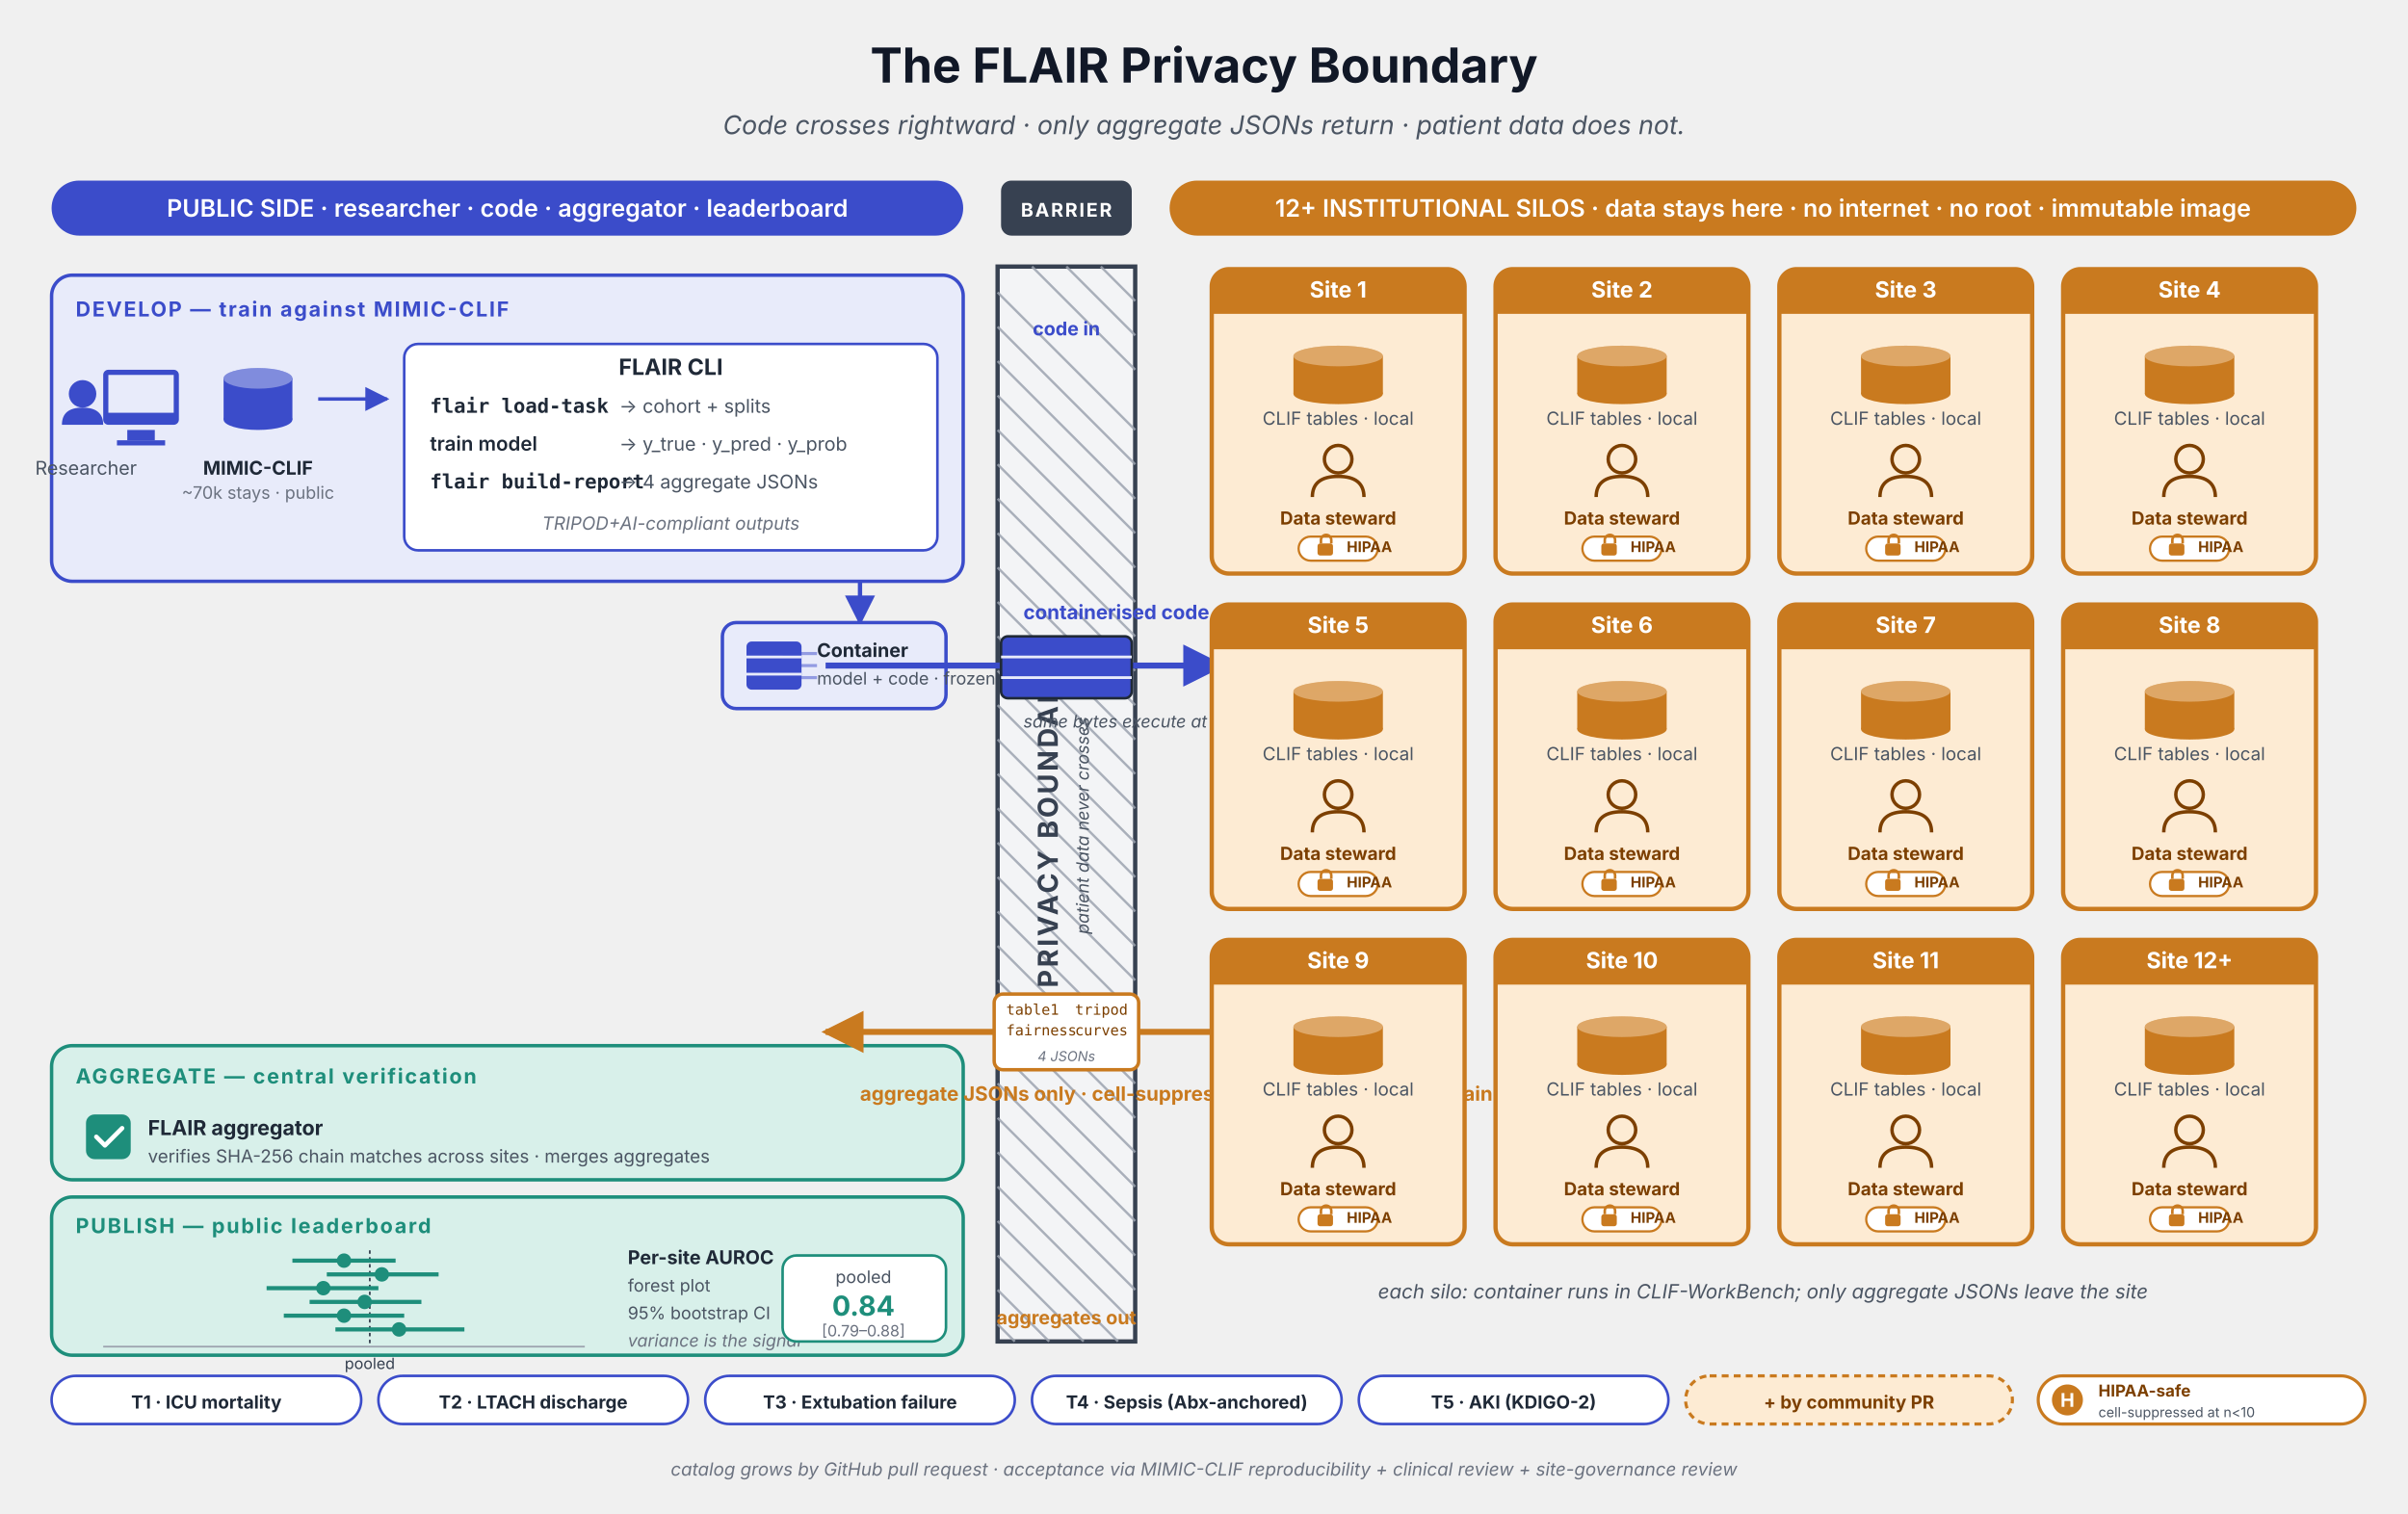
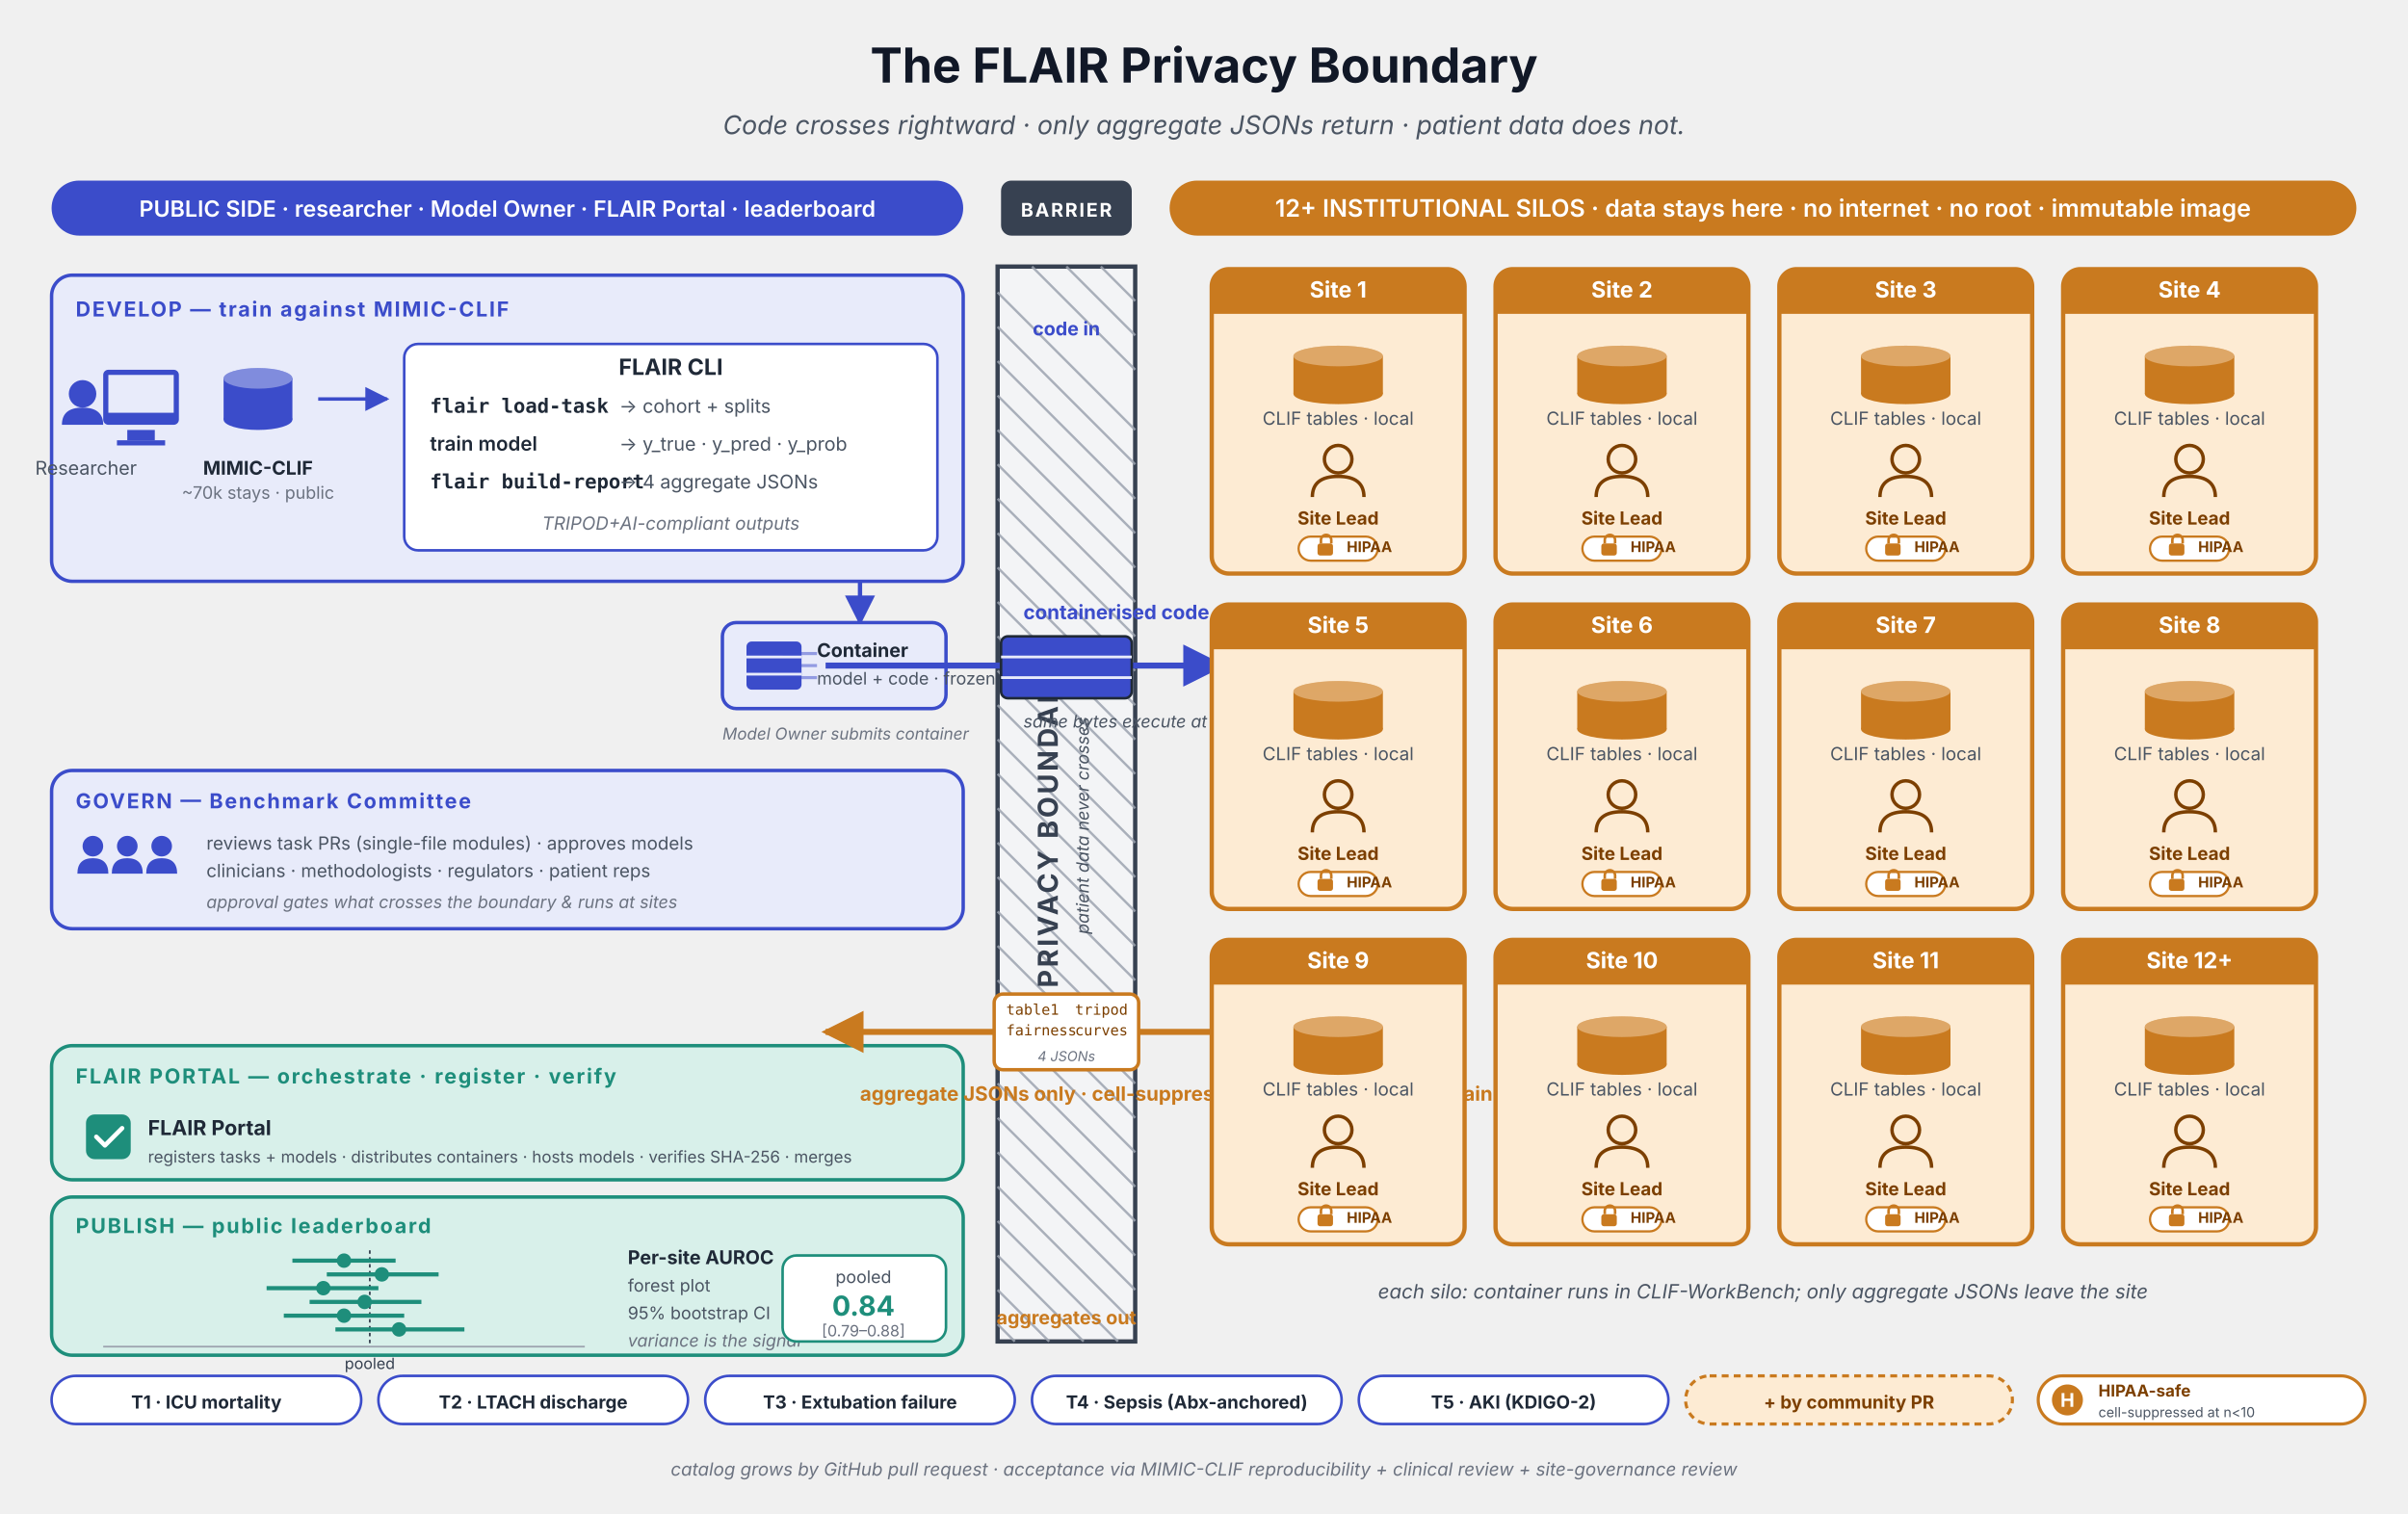
<svg xmlns="http://www.w3.org/2000/svg" viewBox="0 0 1400 880" font-family="Inter, Helvetica, Arial, sans-serif" role="img" aria-labelledby="figTitle figDesc">
  <defs>
    <marker id="aIndigo" viewBox="0 0 10 10" refX="9" refY="5" markerWidth="7" markerHeight="7" orient="auto-start-reverse">
      <path d="M0,0 L10,5 L0,10 z" fill="#3B4CCA" />
    </marker>
    <marker id="aAmber" viewBox="0 0 10 10" refX="9" refY="5" markerWidth="7" markerHeight="7" orient="auto-start-reverse">
      <path d="M0,0 L10,5 L0,10 z" fill="#C97A1F" />
    </marker>
    <marker id="aTeal" viewBox="0 0 10 10" refX="9" refY="5" markerWidth="7" markerHeight="7" orient="auto-start-reverse">
      <path d="M0,0 L10,5 L0,10 z" fill="#1E8E7B" />
    </marker>
    <symbol id="siloC" viewBox="0 0 150 180">
      <rect x="1.5" y="1.5" width="147" height="177" rx="10" fill="#FDEBD3" stroke="#C97A1F" stroke-width="2.5" />
      <path d="M 1.5 11.5 a 10 10 0 0 1 10 -10 h 127 a 10 10 0 0 1 10 10 v 16 h -147 z" fill="#C97A1F" />
      <g transform="translate(75,52)" fill="#C97A1F">
        <ellipse cx="0" cy="0" rx="26" ry="6" />
        <rect x="-26" y="0" width="52" height="22" />
        <ellipse cx="0" cy="22" rx="26" ry="6" />
        <ellipse cx="0" cy="0" rx="26" ry="6" fill="#FDEBD3" opacity="0.4" />
      </g>
      <text x="75" y="92" text-anchor="middle" font-size="10.5" fill="#4B5563">CLIF tables · local</text>
      <g stroke="#7C3F00" stroke-width="2" fill="none">
        <circle cx="75" cy="112" r="8" />
        <path d="M 60 134 Q 60 122 75 122 Q 90 122 90 134" />
      </g>
-       <text x="75" y="150" text-anchor="middle" font-size="10.5" font-weight="700" fill="#7C3F00">Data steward</text>
+       <text x="75" y="150" text-anchor="middle" font-size="10.5" font-weight="700" fill="#7C3F00">Site Lead</text>
      <g transform="translate(75,166)">
        <rect x="-23" y="-9" width="46" height="14" rx="7" fill="#FFFFFF" stroke="#C97A1F" stroke-width="1.3" />
        <rect x="-12" y="-5" width="9" height="7" rx="1.5" fill="#C97A1F" />
        <path d="M -10 -5 v -2 a 3 3 0 0 1 6 0 v 2" fill="none" stroke="#C97A1F" stroke-width="1.5" />
        <text x="5" y="0" font-size="8.5" font-weight="700" fill="#7C3F00">HIPAA</text>
      </g>
    </symbol>
  </defs>
  <text x="700" y="48" text-anchor="middle" font-size="28" font-weight="700" fill="#111827">
    The FLAIR Privacy Boundary
  </text>
  <text x="700" y="78" text-anchor="middle" font-size="15" fill="#4B5563" font-style="italic">
    Code crosses rightward · only aggregate JSONs return · patient data does not.
  </text>
  <rect x="30" y="105" width="530" height="32" rx="16" fill="#3B4CCA" />
-   <text x="295" y="126" text-anchor="middle" font-size="14" font-weight="600" fill="#FFFFFF">
-     PUBLIC SIDE · researcher · code · aggregator · leaderboard
+   <text x="295" y="126" text-anchor="middle" font-size="13" font-weight="600" fill="#FFFFFF">
+     PUBLIC SIDE · researcher · Model Owner · FLAIR Portal · leaderboard
  </text>
  <rect x="582" y="105" width="76" height="32" rx="6" fill="#374151" />
  <text x="620" y="126" text-anchor="middle" font-size="11" font-weight="700" fill="#FFFFFF" letter-spacing="1">
    BARRIER
  </text>
  <rect x="680" y="105" width="690" height="32" rx="16" fill="#C97A1F" />
  <text x="1025" y="126" text-anchor="middle" font-size="14" font-weight="600" fill="#FFFFFF">
    12+ INSTITUTIONAL SILOS · data stays here · no internet · no root · immutable image
  </text>
  <g id="band">
    <rect x="580" y="155" width="80" height="625" fill="#F3F4F6" stroke="#374151" stroke-width="2.5" />
    <g stroke="#9CA3AF" stroke-width="1.4" opacity="0.85">
      <line x1="580" y1="170" x2="660" y2="250" />
      <line x1="580" y1="190" x2="660" y2="270" />
      <line x1="580" y1="210" x2="660" y2="290" />
      <line x1="580" y1="230" x2="660" y2="310" />
      <line x1="580" y1="250" x2="660" y2="330" />
      <line x1="580" y1="270" x2="660" y2="350" />
      <line x1="580" y1="290" x2="660" y2="370" />
      <line x1="580" y1="310" x2="660" y2="390" />
      <line x1="580" y1="330" x2="660" y2="410" />
      <line x1="580" y1="350" x2="660" y2="430" />
      <line x1="580" y1="370" x2="660" y2="450" />
      <line x1="580" y1="390" x2="660" y2="470" />
      <line x1="580" y1="410" x2="660" y2="490" />
      <line x1="580" y1="430" x2="660" y2="510" />
      <line x1="580" y1="450" x2="660" y2="530" />
      <line x1="580" y1="470" x2="660" y2="550" />
      <line x1="580" y1="490" x2="660" y2="570" />
      <line x1="580" y1="510" x2="660" y2="590" />
      <line x1="580" y1="530" x2="660" y2="610" />
      <line x1="580" y1="550" x2="660" y2="630" />
      <line x1="580" y1="570" x2="660" y2="650" />
      <line x1="580" y1="590" x2="660" y2="670" />
      <line x1="580" y1="610" x2="660" y2="690" />
      <line x1="580" y1="630" x2="660" y2="710" />
      <line x1="580" y1="650" x2="660" y2="730" />
      <line x1="580" y1="670" x2="660" y2="750" />
      <line x1="580" y1="690" x2="660" y2="770" />
      <line x1="580" y1="710" x2="650" y2="780" />
      <line x1="580" y1="730" x2="630" y2="780" />
      <line x1="580" y1="750" x2="610" y2="780" />
      <line x1="580" y1="770" x2="590" y2="780" />
      <line x1="600" y1="155" x2="660" y2="215" />
      <line x1="620" y1="155" x2="660" y2="195" />
      <line x1="640" y1="155" x2="660" y2="175" />
    </g>
    <g transform="rotate(-90 620 480)">
      <text x="620" y="475" text-anchor="middle" font-size="16" font-weight="700" fill="#374151" letter-spacing="1.5">
        PRIVACY BOUNDARY
      </text>
      <text x="620" y="493" text-anchor="middle" font-size="10" fill="#4B5563" font-style="italic">
        patient data never crosses
      </text>
    </g>
    <text x="620" y="195" text-anchor="middle" font-size="11" font-weight="700" fill="#3B4CCA">code in</text>
    <text x="620" y="770" text-anchor="middle" font-size="11" font-weight="700" fill="#C97A1F">aggregates out</text>
  </g>
  <g id="leftStrip">
    <rect x="30" y="160" width="530" height="178" rx="12" fill="#E8EBFA" stroke="#3B4CCA" stroke-width="2" />
    <text x="44" y="184" font-size="12" font-weight="700" fill="#3B4CCA" letter-spacing="1">DEVELOP — train against MIMIC-CLIF</text>
    <g transform="translate(60,215)">
      <rect x="0" y="0" width="44" height="32" rx="3" fill="#3B4CCA" />
      <rect x="3" y="3" width="38" height="22" fill="#E8EBFA" />
      <rect x="14" y="35" width="16" height="6" fill="#3B4CCA" />
      <rect x="8" y="41" width="28" height="3" fill="#3B4CCA" />
      <circle cx="-12" cy="14" r="8" fill="#3B4CCA" />
      <path d="M -24 32 Q -24 22 -12 22 Q 0 22 0 32" fill="#3B4CCA" />
    </g>
    <text x="50" y="276" text-anchor="middle" font-size="11" fill="#4B5563">Researcher</text>
    <g transform="translate(150,220)" fill="#3B4CCA">
      <ellipse cx="0" cy="0" rx="20" ry="6" />
      <rect x="-20" y="0" width="40" height="24" />
      <ellipse cx="0" cy="24" rx="20" ry="6" />
      <ellipse cx="0" cy="0" rx="20" ry="6" fill="#E8EBFA" opacity="0.4" />
    </g>
    <text x="150" y="276" text-anchor="middle" font-size="11" font-weight="700" fill="#1F2937">MIMIC-CLIF</text>
    <text x="150" y="290" text-anchor="middle" font-size="10" fill="#6B7280">~70k stays · public</text>
    <line x1="185" y1="232" x2="225" y2="232" stroke="#3B4CCA" stroke-width="2" marker-end="url(#aIndigo)" />
    <rect x="235" y="200" width="310" height="120" rx="8" fill="#FFFFFF" stroke="#3B4CCA" stroke-width="1.5" />
    <text x="390" y="218" text-anchor="middle" font-size="13" font-weight="700" fill="#1F2937">FLAIR CLI</text>
    <text x="250" y="240" font-size="11.5" font-weight="600" font-family="ui-monospace, SFMono-Regular, Menlo, monospace" fill="#1F2937">flair load-task</text>
    <text x="360" y="240" font-size="11" fill="#4B5563">→ cohort + splits</text>
    <text x="250" y="262" font-size="11.5" font-weight="600" fill="#1F2937">train model</text>
    <text x="360" y="262" font-size="11" fill="#4B5563">→ y_true · y_pred · y_prob</text>
    <text x="250" y="284" font-size="11.5" font-weight="600" font-family="ui-monospace, SFMono-Regular, Menlo, monospace" fill="#1F2937">flair build-report</text>
    <text x="360" y="284" font-size="11" fill="#4B5563">→ 4 aggregate JSONs</text>
    <text x="390" y="308" text-anchor="middle" font-size="10.5" fill="#6B7280" font-style="italic">TRIPOD+AI-compliant outputs</text>
    <line x1="500" y1="338" x2="500" y2="362" stroke="#3B4CCA" stroke-width="2.5" marker-end="url(#aIndigo)" />
    <rect x="420" y="362" width="130" height="50" rx="8" fill="#E8EBFA" stroke="#3B4CCA" stroke-width="2" />
    <g transform="translate(434,373)">
      <rect x="0" y="0" width="32" height="28" rx="3" fill="#3B4CCA" />
      <line x1="0" y1="9" x2="32" y2="9" stroke="#E8EBFA" stroke-width="1.6" />
      <line x1="0" y1="19" x2="32" y2="19" stroke="#E8EBFA" stroke-width="1.6" />
    </g>
    <text x="475" y="382" font-size="11" font-weight="700" fill="#1F2937">Container</text>
    <text x="475" y="398" font-size="10" fill="#4B5563">model + code · frozen</text>
+     <text x="420" y="430" font-size="9.5" fill="#6B7280" font-style="italic">Model Owner submits container</text>
+     <rect x="30" y="448" width="530" height="92" rx="12" fill="#E8EBFA" stroke="#3B4CCA" stroke-width="2" />
+     <text x="44" y="470" font-size="12" font-weight="700" fill="#3B4CCA" letter-spacing="1">GOVERN — Benchmark Committee</text>
+     <g fill="#3B4CCA">
+       <g transform="translate(54,486)">
+         <circle cx="0" cy="6" r="6" />
+         <path d="M -9 22 Q -9 13 0 13 Q 9 13 9 22" />
+       </g>
+       <g transform="translate(74,486)">
+         <circle cx="0" cy="6" r="6" />
+         <path d="M -9 22 Q -9 13 0 13 Q 9 13 9 22" />
+       </g>
+       <g transform="translate(94,486)">
+         <circle cx="0" cy="6" r="6" />
+         <path d="M -9 22 Q -9 13 0 13 Q 9 13 9 22" />
+       </g>
+     </g>
+     <text x="120" y="494" font-size="10.5" fill="#4B5563">reviews task PRs (single-file modules) · approves models</text>
+     <text x="120" y="510" font-size="10.5" fill="#4B5563">clinicians · methodologists · regulators · patient reps</text>
+     <text x="120" y="528" font-size="10" fill="#6B7280" font-style="italic">approval gates what crosses the boundary &amp; runs at sites</text>
    <rect x="30" y="608" width="530" height="78" rx="12" fill="#D8F0EA" stroke="#1E8E7B" stroke-width="2" />
-     <text x="44" y="630" font-size="12" font-weight="700" fill="#1E8E7B" letter-spacing="1">AGGREGATE — central verification</text>
+     <text x="44" y="630" font-size="12" font-weight="700" fill="#1E8E7B" letter-spacing="1">FLAIR PORTAL — orchestrate · register · verify</text>
    <g transform="translate(50,648)">
      <rect x="0" y="0" width="26" height="26" rx="5" fill="#1E8E7B" />
      <path d="M 6 13 L 11 18 L 21 8" stroke="#FFFFFF" stroke-width="2.6" fill="none" stroke-linecap="round" stroke-linejoin="round" />
    </g>
-     <text x="86" y="660" font-size="12" font-weight="700" fill="#1F2937">FLAIR aggregator</text>
-     <text x="86" y="676" font-size="10.5" fill="#4B5563">verifies SHA-256 chain matches across sites · merges aggregates</text>
+     <text x="86" y="660" font-size="12" font-weight="700" fill="#1F2937">FLAIR Portal</text>
+     <text x="86" y="676" font-size="9.5" fill="#4B5563">registers tasks + models · distributes containers · hosts models · verifies SHA-256 · merges</text>
    <rect x="30" y="696" width="530" height="92" rx="12" fill="#D8F0EA" stroke="#1E8E7B" stroke-width="2" />
    <text x="44" y="717" font-size="12" font-weight="700" fill="#1E8E7B" letter-spacing="1">PUBLISH — public leaderboard</text>
    <g transform="translate(60,725)">
      <line x1="0" y1="58" x2="280" y2="58" stroke="#9CA3AF" stroke-width="1" />
      <line x1="155" y1="2" x2="155" y2="58" stroke="#374151" stroke-width="1" stroke-dasharray="2 2" />
      <text x="155" y="71" text-anchor="middle" font-size="9" fill="#374151">pooled</text>
      <g stroke="#1E8E7B" stroke-width="2.4">
        <line x1="110" y1="8" x2="170" y2="8" />
        <circle cx="140" cy="8" r="3" fill="#1E8E7B" />
        <line x1="130" y1="16" x2="195" y2="16" />
        <circle cx="162" cy="16" r="3" fill="#1E8E7B" />
        <line x1="95" y1="24" x2="160" y2="24" />
        <circle cx="128" cy="24" r="3" fill="#1E8E7B" />
        <line x1="120" y1="32" x2="185" y2="32" />
        <circle cx="152" cy="32" r="3" fill="#1E8E7B" />
        <line x1="105" y1="40" x2="175" y2="40" />
        <circle cx="140" cy="40" r="3" fill="#1E8E7B" />
        <line x1="135" y1="48" x2="210" y2="48" />
        <circle cx="172" cy="48" r="3" fill="#1E8E7B" />
      </g>
    </g>
    <text x="365" y="735" font-size="11" font-weight="700" fill="#1F2937">Per-site AUROC</text>
    <text x="365" y="751" font-size="10" fill="#4B5563">forest plot</text>
    <text x="365" y="767" font-size="10" fill="#4B5563">95% bootstrap CI</text>
    <text x="365" y="783" font-size="10" fill="#6B7280" font-style="italic">variance is the signal</text>
    <rect x="455" y="730" width="95" height="50" rx="8" fill="#FFFFFF" stroke="#1E8E7B" stroke-width="1.5" />
    <text x="502" y="746" text-anchor="middle" font-size="10" fill="#4B5563">pooled</text>
    <text x="502" y="765" text-anchor="middle" font-size="16" font-weight="700" fill="#1E8E7B">0.84</text>
    <text x="502" y="777" text-anchor="middle" font-size="9" fill="#6B7280">[0.79–0.88]</text>
  </g>
  <g id="crossUpper">
    <line x1="480" y1="387" x2="710" y2="387" stroke="#3B4CCA" stroke-width="3.5" marker-end="url(#aIndigo)" />
    <g stroke="#3B4CCA" stroke-width="1.8" opacity="0.5">
      <line x1="455" y1="380" x2="475" y2="380" />
      <line x1="445" y1="387" x2="475" y2="387" />
      <line x1="455" y1="394" x2="475" y2="394" />
    </g>
    <rect x="582" y="370" width="76" height="36" rx="4" fill="#3B4CCA" stroke="#1F2937" stroke-width="1.5" />
    <line x1="582" y1="382" x2="658" y2="382" stroke="#E8EBFA" stroke-width="1.6" />
    <line x1="582" y1="394" x2="658" y2="394" stroke="#E8EBFA" stroke-width="1.6" />
    <text x="595" y="360" font-size="11.5" font-weight="700" fill="#3B4CCA">
      containerised code · SHA-256 stamped
    </text>
    <text x="595" y="423" font-size="10" fill="#4B5563" font-style="italic">
      same bytes execute at every site
    </text>
  </g>
  <g id="crossLower">
    <line x1="710" y1="600" x2="480" y2="600" stroke="#C97A1F" stroke-width="3.5" marker-end="url(#aAmber)" />
    <g stroke="#C97A1F" stroke-width="1.8" opacity="0.5">
      <line x1="715" y1="593" x2="735" y2="593" />
      <line x1="715" y1="600" x2="745" y2="600" />
      <line x1="715" y1="607" x2="735" y2="607" />
    </g>
    <rect x="578" y="578" width="84" height="44" rx="5" fill="#FFFFFF" stroke="#C97A1F" stroke-width="2" />
    <g font-size="8.5" font-family="ui-monospace, SFMono-Regular, Menlo, monospace" fill="#7C3F00">
      <text x="585" y="590">table1</text>
      <text x="625" y="590">tripod</text>
      <text x="585" y="602">fairness</text>
      <text x="625" y="602">curves</text>
    </g>
    <text x="620" y="617" text-anchor="middle" font-size="8" fill="#6B7280" font-style="italic">4 JSONs</text>
    <text x="500" y="640" font-size="11.5" font-weight="700" fill="#C97A1F">
      aggregate JSONs only · cell-suppression at n&lt;10 · SHA-256 chain
    </text>
  </g>
  <g id="rightStrip">
    <use href="#siloC" x="703" y="155" width="150" height="180" />
    <text x="778" y="173" text-anchor="middle" font-size="13" font-weight="700" fill="#FFFFFF">Site 1</text>
    <use href="#siloC" x="868" y="155" width="150" height="180" />
    <text x="943" y="173" text-anchor="middle" font-size="13" font-weight="700" fill="#FFFFFF">Site 2</text>
    <use href="#siloC" x="1033" y="155" width="150" height="180" />
    <text x="1108" y="173" text-anchor="middle" font-size="13" font-weight="700" fill="#FFFFFF">Site 3</text>
    <use href="#siloC" x="1198" y="155" width="150" height="180" />
    <text x="1273" y="173" text-anchor="middle" font-size="13" font-weight="700" fill="#FFFFFF">Site 4</text>
    <use href="#siloC" x="703" y="350" width="150" height="180" />
    <text x="778" y="368" text-anchor="middle" font-size="13" font-weight="700" fill="#FFFFFF">Site 5</text>
    <use href="#siloC" x="868" y="350" width="150" height="180" />
    <text x="943" y="368" text-anchor="middle" font-size="13" font-weight="700" fill="#FFFFFF">Site 6</text>
    <use href="#siloC" x="1033" y="350" width="150" height="180" />
    <text x="1108" y="368" text-anchor="middle" font-size="13" font-weight="700" fill="#FFFFFF">Site 7</text>
    <use href="#siloC" x="1198" y="350" width="150" height="180" />
    <text x="1273" y="368" text-anchor="middle" font-size="13" font-weight="700" fill="#FFFFFF">Site 8</text>
    <use href="#siloC" x="703" y="545" width="150" height="180" />
    <text x="778" y="563" text-anchor="middle" font-size="13" font-weight="700" fill="#FFFFFF">Site 9</text>
    <use href="#siloC" x="868" y="545" width="150" height="180" />
    <text x="943" y="563" text-anchor="middle" font-size="13" font-weight="700" fill="#FFFFFF">Site 10</text>
    <use href="#siloC" x="1033" y="545" width="150" height="180" />
    <text x="1108" y="563" text-anchor="middle" font-size="13" font-weight="700" fill="#FFFFFF">Site 11</text>
    <use href="#siloC" x="1198" y="545" width="150" height="180" />
    <text x="1273" y="563" text-anchor="middle" font-size="13" font-weight="700" fill="#FFFFFF">Site 12+</text>
    <text x="1025" y="755" text-anchor="middle" font-size="11.5" fill="#4B5563" font-style="italic">
      each silo: container runs in CLIF-WorkBench; only aggregate JSONs leave the site
    </text>
  </g>
  <g id="footer">
    <g font-size="10.5" font-weight="700" fill="#1F2937">
      <rect x="30" y="800" width="180" height="28" rx="14" fill="#FFFFFF" stroke="#3B4CCA" stroke-width="1.5" />
      <text x="120" y="819" text-anchor="middle">T1 · ICU mortality</text>
      <rect x="220" y="800" width="180" height="28" rx="14" fill="#FFFFFF" stroke="#3B4CCA" stroke-width="1.5" />
      <text x="310" y="819" text-anchor="middle">T2 · LTACH discharge</text>
      <rect x="410" y="800" width="180" height="28" rx="14" fill="#FFFFFF" stroke="#3B4CCA" stroke-width="1.5" />
      <text x="500" y="819" text-anchor="middle">T3 · Extubation failure</text>
      <rect x="600" y="800" width="180" height="28" rx="14" fill="#FFFFFF" stroke="#3B4CCA" stroke-width="1.5" />
      <text x="690" y="819" text-anchor="middle">T4 · Sepsis (Abx-anchored)</text>
      <rect x="790" y="800" width="180" height="28" rx="14" fill="#FFFFFF" stroke="#3B4CCA" stroke-width="1.5" />
      <text x="880" y="819" text-anchor="middle">T5 · AKI (KDIGO-2)</text>
      <rect x="980" y="800" width="190" height="28" rx="14" fill="#FDEBD3" stroke="#C97A1F" stroke-width="1.8" stroke-dasharray="4 3" />
      <text x="1075" y="819" text-anchor="middle" fill="#7C3F00">+ by community PR</text>
    </g>
    <rect x="1185" y="800" width="190" height="28" rx="14" fill="#FFFFFF" stroke="#C97A1F" stroke-width="1.8" />
    <circle cx="1202" cy="814" r="9" fill="#C97A1F" />
    <text x="1202" y="818" text-anchor="middle" font-size="11" font-weight="700" fill="#FFFFFF">H</text>
    <text x="1220" y="812" font-size="9.5" font-weight="700" fill="#7C3F00">HIPAA-safe</text>
    <text x="1220" y="824" font-size="8" fill="#4B5563">cell-suppressed at n&lt;10</text>
    <text x="700" y="858" text-anchor="middle" font-size="10.5" fill="#6B7280" font-style="italic">
      catalog grows by GitHub pull request · acceptance via MIMIC-CLIF reproducibility + clinical review + site-governance review
    </text>
  </g>
</svg>
